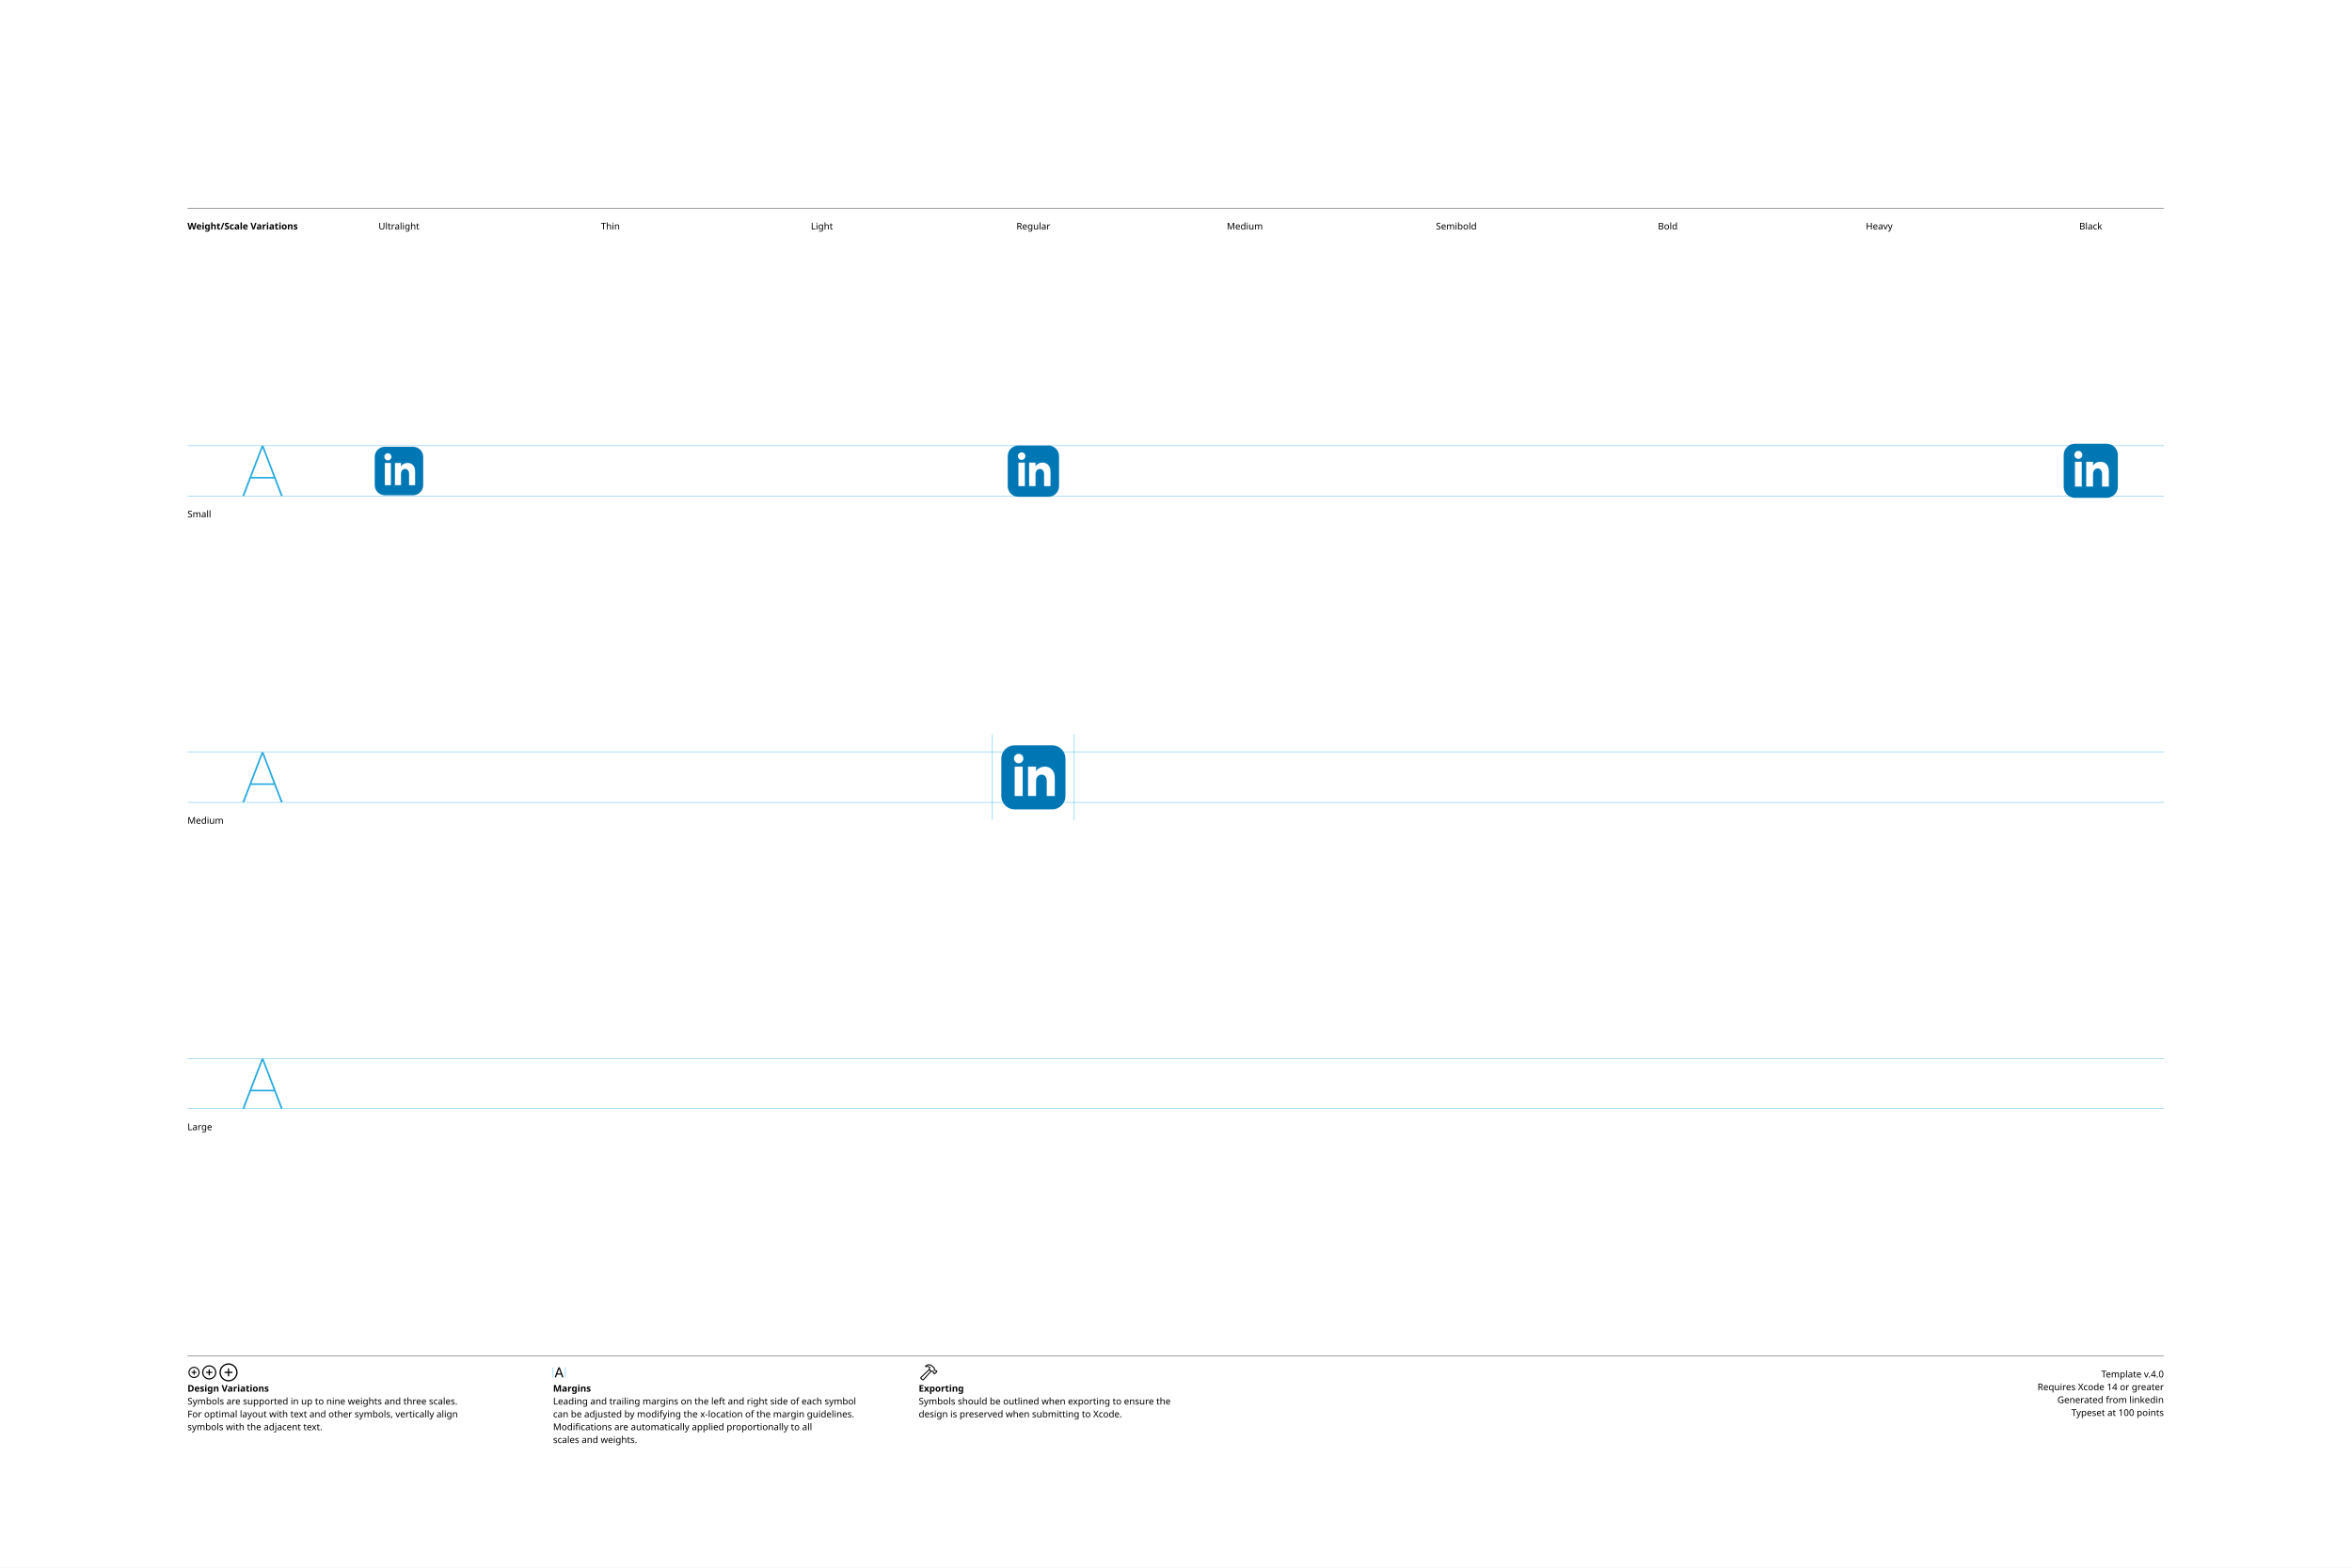
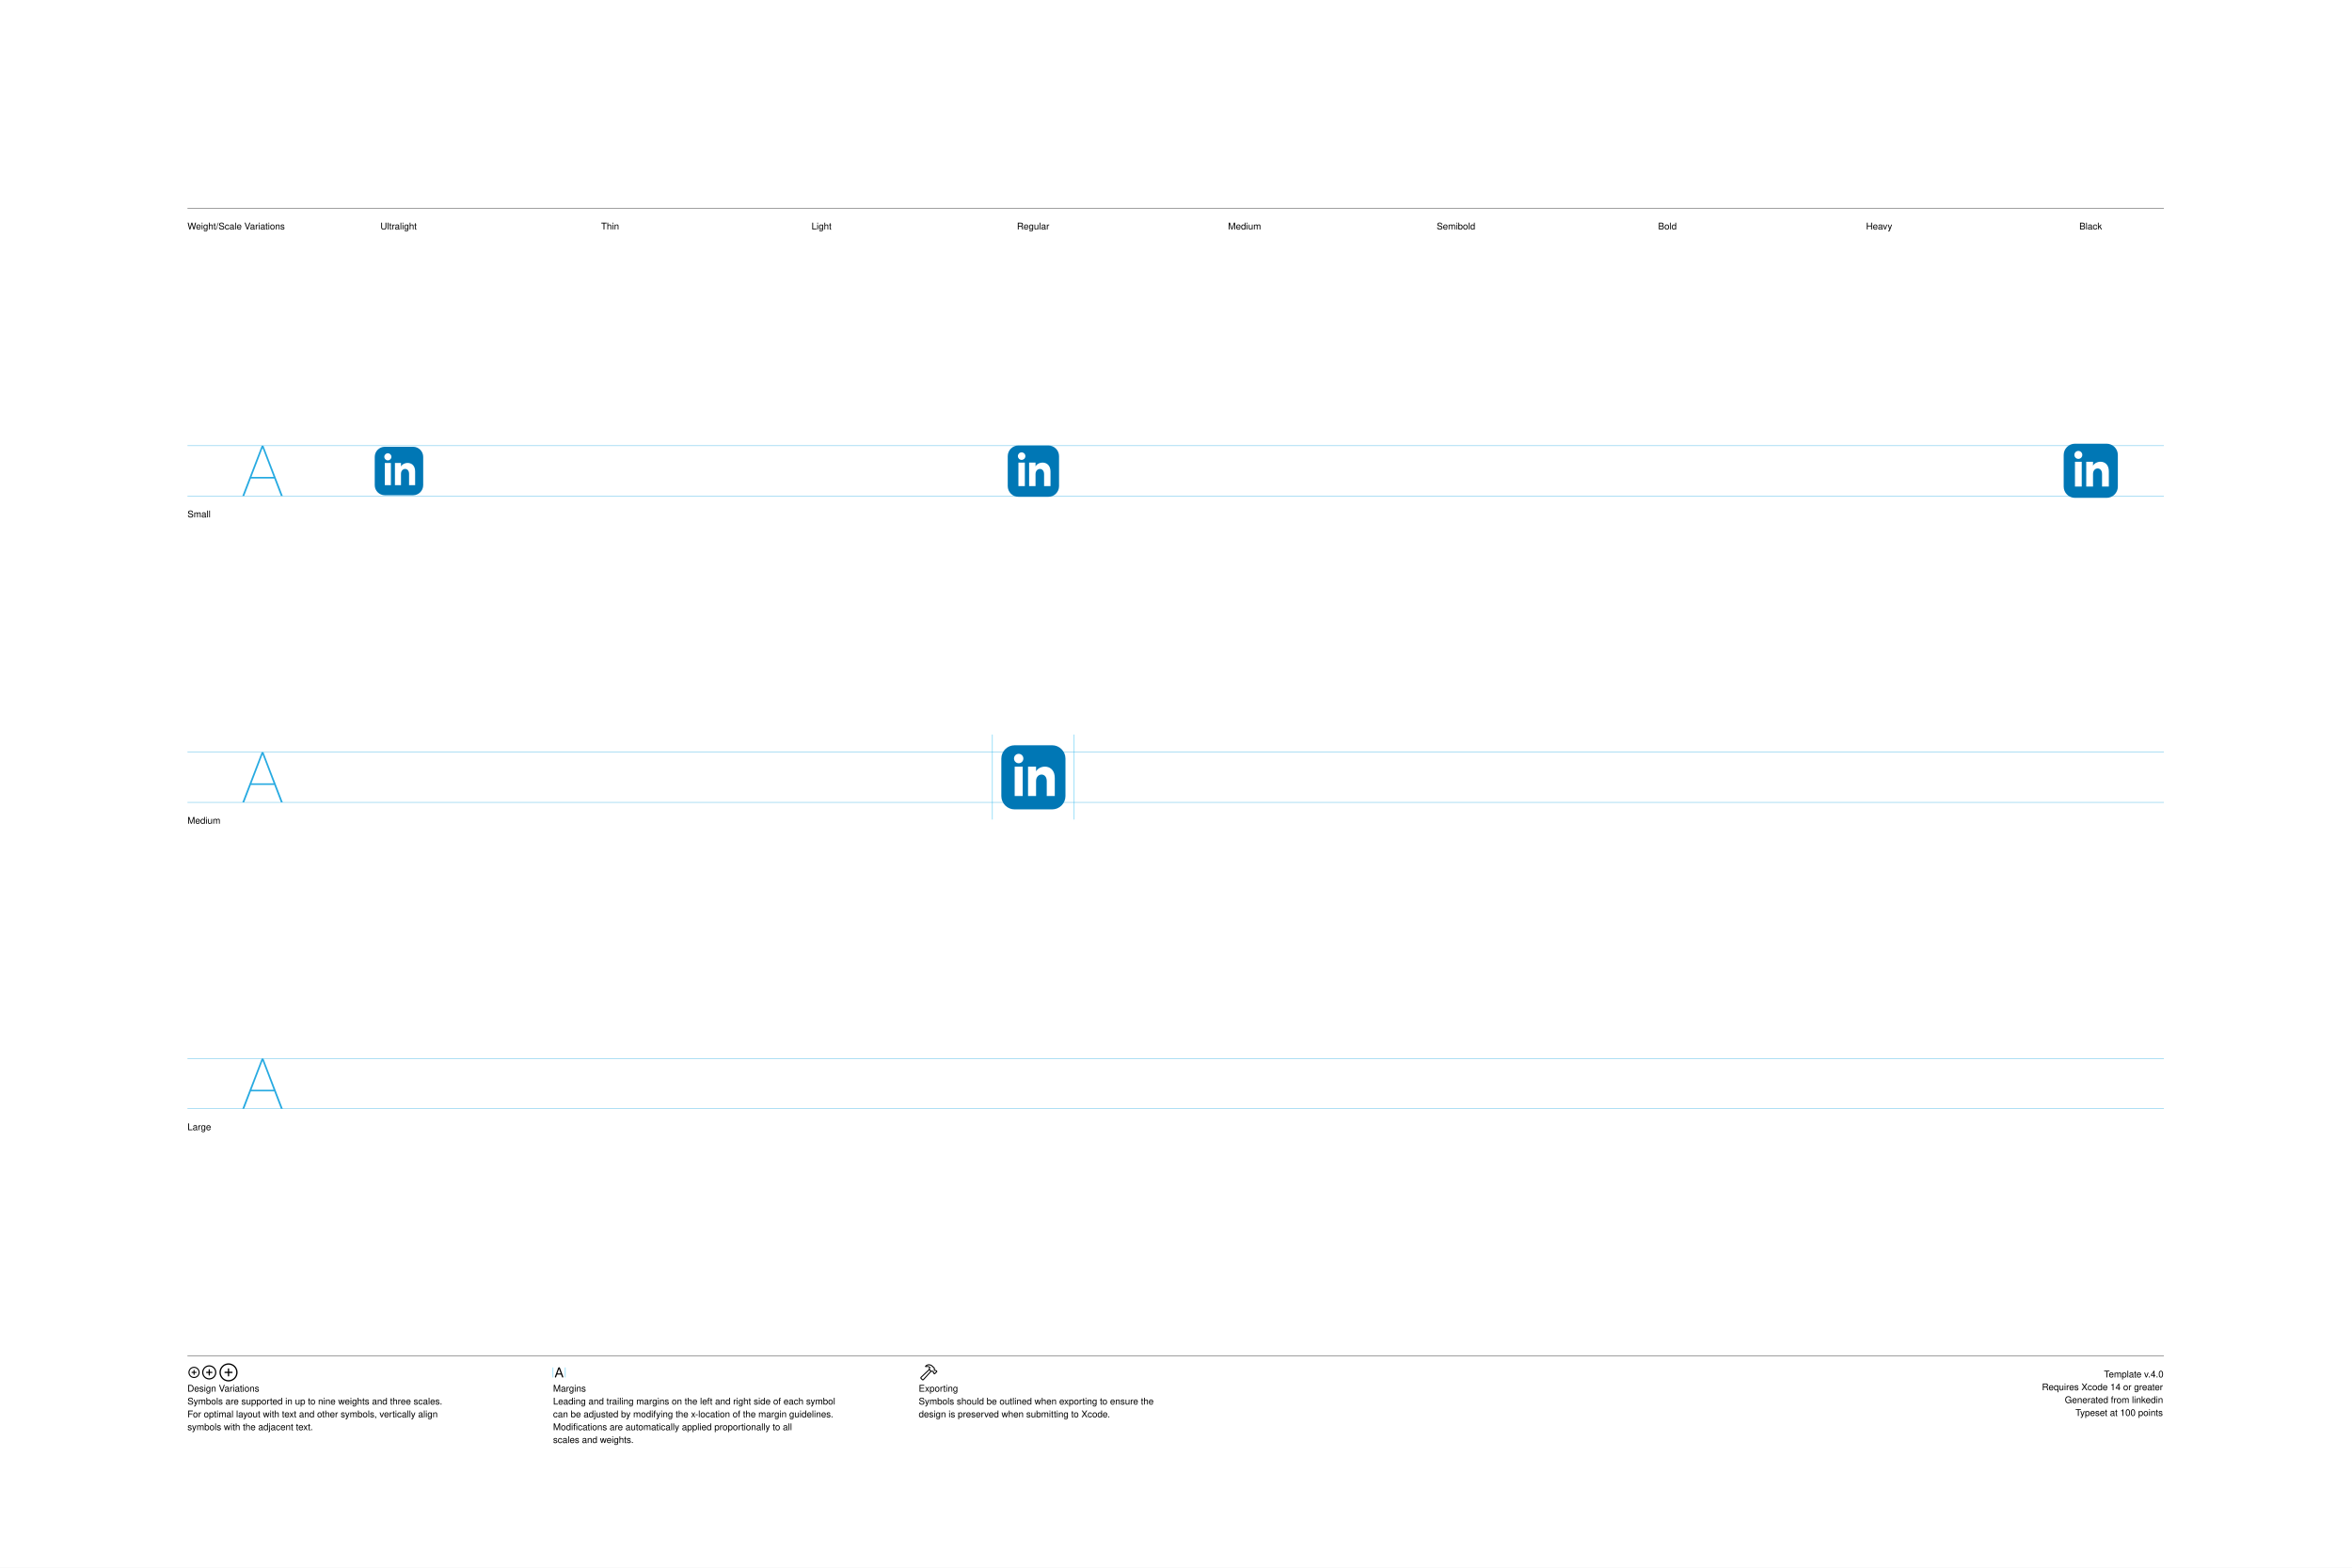
- <svg xmlns="http://www.w3.org/2000/svg" version="1.1" width="3300" height="2200">
-   <style>.monochrome-0 {fill:#000000}
- .monochrome-1 {fill:#FFFFFF;opacity:0.0;-sfsymbols-clear-behind:true}
- 
- .multicolor-0:custom {fill:#0077B5}
- .multicolor-1:white {fill:#FFFFFF}
- 
- .hierarchical-0:primary {fill:#212121}
- .hierarchical-1:primary {fill:#212121;opacity:0.0;-sfsymbols-clear-behind:true}
- 
- .SFSymbolsPreview0077B5 {fill:#0077B5;opacity:1.0}
- .SFSymbolsPreviewFFFFFF {fill:#FFFFFF;opacity:1.0}
- </style>
-   <g id="Notes">
-     <rect height="2200" id="artboard" style="fill:white;opacity:1" width="3300" x="0" y="0" />
-     <line style="fill:none;stroke:black;opacity:1;stroke-width:0.5;" x1="263" x2="3036" y1="292" y2="292" />
-     <text style="stroke:none;fill:black;font-family:sans-serif;font-size:13;font-weight:bold;" transform="matrix(1 0 0 1 263 322)">Weight/Scale Variations</text>
-     <text style="stroke:none;fill:black;font-family:sans-serif;font-size:13;text-anchor:middle;" transform="matrix(1 0 0 1 559.711 322)">Ultralight</text>
-     <text style="stroke:none;fill:black;font-family:sans-serif;font-size:13;text-anchor:middle;" transform="matrix(1 0 0 1 856.422 322)">Thin</text>
-     <text style="stroke:none;fill:black;font-family:sans-serif;font-size:13;text-anchor:middle;" transform="matrix(1 0 0 1 1153.13 322)">Light</text>
-     <text style="stroke:none;fill:black;font-family:sans-serif;font-size:13;text-anchor:middle;" transform="matrix(1 0 0 1 1449.84 322)">Regular</text>
-     <text style="stroke:none;fill:black;font-family:sans-serif;font-size:13;text-anchor:middle;" transform="matrix(1 0 0 1 1746.56 322)">Medium</text>
-     <text style="stroke:none;fill:black;font-family:sans-serif;font-size:13;text-anchor:middle;" transform="matrix(1 0 0 1 2043.27 322)">Semibold</text>
-     <text style="stroke:none;fill:black;font-family:sans-serif;font-size:13;text-anchor:middle;" transform="matrix(1 0 0 1 2339.98 322)">Bold</text>
-     <text style="stroke:none;fill:black;font-family:sans-serif;font-size:13;text-anchor:middle;" transform="matrix(1 0 0 1 2636.69 322)">Heavy</text>
-     <text style="stroke:none;fill:black;font-family:sans-serif;font-size:13;text-anchor:middle;" transform="matrix(1 0 0 1 2933.4 322)">Black</text>
-     <line style="fill:none;stroke:black;opacity:1;stroke-width:0.5;" x1="263" x2="3036" y1="1903" y2="1903" />
-     <g transform="matrix(1 0 0 1 263 1933)">
-       <path d="M9.248 0.83C13.555 0.83 17.139-2.744 17.139-7.051C17.139-11.357 13.545-14.932 9.238-14.932C4.941-14.932 1.367-11.357 1.367-7.051C1.367-2.744 4.951 0.83 9.248 0.83ZM9.248-0.654C5.703-0.654 2.871-3.496 2.871-7.051C2.871-10.605 5.693-13.447 9.238-13.447C12.793-13.447 15.645-10.605 15.645-7.051C15.645-3.496 12.803-0.654 9.248-0.654ZM5.654-7.051C5.654-6.621 5.957-6.328 6.406-6.328L8.506-6.328L8.506-4.209C8.506-3.77 8.799-3.467 9.229-3.467C9.678-3.467 9.971-3.77 9.971-4.209L9.971-6.328L12.09-6.328C12.529-6.328 12.832-6.621 12.832-7.051C12.832-7.49 12.529-7.793 12.09-7.793L9.971-7.793L9.971-9.902C9.971-10.352 9.678-10.654 9.229-10.654C8.799-10.654 8.506-10.352 8.506-9.902L8.506-7.793L6.406-7.793C5.957-7.793 5.654-7.49 5.654-7.051Z" />
-     </g>
-     <g transform="matrix(1 0 0 1 281.867 1933)">
-       <path d="M11.709 2.91C17.158 2.91 21.67-1.611 21.67-7.051C21.67-12.5 17.148-17.012 11.699-17.012C6.26-17.012 1.748-12.5 1.748-7.051C1.748-1.611 6.27 2.91 11.709 2.91ZM11.709 1.25C7.1 1.25 3.418-2.441 3.418-7.051C3.418-11.66 7.09-15.352 11.699-15.352C16.309-15.352 20.01-11.66 20.01-7.051C20.01-2.441 16.318 1.25 11.709 1.25ZM7.178-7.051C7.178-6.572 7.51-6.25 8.008-6.25L10.879-6.25L10.879-3.369C10.879-2.881 11.211-2.539 11.69-2.539C12.178-2.539 12.52-2.871 12.52-3.369L12.52-6.25L15.4-6.25C15.889-6.25 16.23-6.572 16.23-7.051C16.23-7.539 15.889-7.881 15.4-7.881L12.52-7.881L12.52-10.752C12.52-11.25 12.178-11.592 11.69-11.592C11.211-11.592 10.879-11.25 10.879-10.752L10.879-7.881L8.008-7.881C7.51-7.881 7.178-7.539 7.178-7.051Z" />
-     </g>
-     <g transform="matrix(1 0 0 1 305.646 1933)">
-       <path d="M14.971 5.664C21.934 5.664 27.695-0.098 27.695-7.051C27.695-14.014 21.924-19.775 14.961-19.775C8.008-19.775 2.256-14.014 2.256-7.051C2.256-0.098 8.018 5.664 14.971 5.664ZM14.971 3.848C8.936 3.848 4.082-1.016 4.082-7.051C4.082-13.096 8.926-17.949 14.961-17.949C21.006-17.949 25.869-13.096 25.869-7.051C25.869-1.016 21.016 3.848 14.971 3.848ZM9.199-7.051C9.199-6.533 9.57-6.172 10.117-6.172L14.062-6.172L14.062-2.217C14.062-1.68 14.434-1.299 14.951-1.299C15.488-1.299 15.859-1.67 15.859-2.217L15.859-6.172L19.814-6.172C20.352-6.172 20.732-6.533 20.732-7.051C20.732-7.598 20.361-7.969 19.814-7.969L15.859-7.969L15.859-11.914C15.859-12.461 15.488-12.842 14.951-12.842C14.434-12.842 14.062-12.461 14.062-11.914L14.062-7.969L10.117-7.969C9.57-7.969 9.199-7.598 9.199-7.051Z" />
-     </g>
-     <text style="stroke:none;fill:black;font-family:sans-serif;font-size:13;font-weight:bold;" transform="matrix(1 0 0 1 263 1953)">Design Variations</text>
-     <text style="stroke:none;fill:black;font-family:sans-serif;font-size:13;" transform="matrix(1 0 0 1 263 1971)">Symbols are supported in up to nine weights and three scales.</text>
-     <text style="stroke:none;fill:black;font-family:sans-serif;font-size:13;" transform="matrix(1 0 0 1 263 1989)">For optimal layout with text and other symbols, vertically align</text>
-     <text style="stroke:none;fill:black;font-family:sans-serif;font-size:13;" transform="matrix(1 0 0 1 263 2007)">symbols with the adjacent text.</text>
-     <line style="fill:none;stroke:#00AEEF;stroke-width:0.5;opacity:1.0;" x1="776" x2="776" y1="1919" y2="1933" />
-     <g transform="matrix(1 0 0 1 776 1933)">
-       <path d="M3.311 0.156C3.828 0.156 4.082-0.039 4.268-0.586L5.527-4.033L11.289-4.033L12.549-0.586C12.734-0.039 12.988 0.156 13.496 0.156C14.014 0.156 14.346-0.156 14.346-0.645C14.346-0.811 14.316-0.967 14.238-1.172L9.658-13.369C9.434-13.965 9.033-14.268 8.408-14.268C7.803-14.268 7.393-13.975 7.178-13.379L2.598-1.162C2.52-0.957 2.49-0.801 2.49-0.635C2.49-0.146 2.803 0.156 3.311 0.156ZM6.006-5.518L8.379-12.09L8.428-12.09L10.801-5.518Z" />
-     </g>
-     <line style="fill:none;stroke:#00AEEF;stroke-width:0.5;opacity:1.0;" x1="793.197" x2="793.197" y1="1919" y2="1933" />
-     <text style="stroke:none;fill:black;font-family:sans-serif;font-size:13;font-weight:bold;" transform="matrix(1 0 0 1 776 1953)">Margins</text>
-     <text style="stroke:none;fill:black;font-family:sans-serif;font-size:13;" transform="matrix(1 0 0 1 776 1971)">Leading and trailing margins on the left and right side of each symbol</text>
-     <text style="stroke:none;fill:black;font-family:sans-serif;font-size:13;" transform="matrix(1 0 0 1 776 1989)">can be adjusted by modifying the x-location of the margin guidelines.</text>
-     <text style="stroke:none;fill:black;font-family:sans-serif;font-size:13;" transform="matrix(1 0 0 1 776 2007)">Modifications are automatically applied proportionally to all</text>
-     <text style="stroke:none;fill:black;font-family:sans-serif;font-size:13;" transform="matrix(1 0 0 1 776 2025)">scales and weights.</text>
-     <g transform="matrix(1 0 0 1 1289 1933)">
-       <path d="M2.842 1.865L4.541 3.574C5.4 4.443 6.387 4.385 7.314 3.359L18.008-8.428L17.041-9.404L6.426 2.275C6.074 2.676 5.742 2.773 5.273 2.305L4.102 1.143C3.633 0.684 3.74 0.342 4.141-0.02L15.615-10.82L14.639-11.787L3.047-0.898C2.061 0.02 1.982 0.996 2.842 1.865ZM9.258-16.328C8.838-15.918 8.809-15.342 9.043-14.951C9.277-14.59 9.736-14.355 10.381-14.521C11.846-14.863 13.369-14.922 14.795-13.984L14.209-12.529C13.867-11.699 14.043-11.113 14.58-10.566L16.875-8.252C17.363-7.764 17.773-7.744 18.34-7.842L19.404-8.037L20.068-7.363L20.029-6.807C19.99-6.309 20.117-5.928 20.605-5.449L21.367-4.707C21.846-4.229 22.461-4.199 22.93-4.668L25.84-7.588C26.309-8.057 26.289-8.652 25.811-9.131L25.039-9.893C24.561-10.371 24.189-10.527 23.711-10.488L23.135-10.44L22.49-11.074L22.734-12.197C22.861-12.764 22.705-13.203 22.119-13.789L19.922-15.977C16.582-19.297 12.148-19.219 9.258-16.328ZM10.752-15.957C13.184-17.734 16.475-17.432 18.701-15.205L21.133-12.793C21.367-12.559 21.406-12.373 21.338-12.031L21.016-10.547L22.52-9.062L23.506-9.121C23.76-9.131 23.838-9.111 24.033-8.916L24.609-8.34L22.168-5.898L21.592-6.475C21.396-6.67 21.367-6.748 21.377-7.012L21.445-7.988L19.951-9.473L18.428-9.219C18.105-9.15 17.959-9.18 17.715-9.414L15.713-11.416C15.459-11.65 15.43-11.816 15.586-12.188L16.465-14.277C14.902-15.732 12.871-16.357 10.84-15.762C10.684-15.723 10.625-15.85 10.752-15.957Z" />
-     </g>
-     <text style="stroke:none;fill:black;font-family:sans-serif;font-size:13;font-weight:bold;" transform="matrix(1 0 0 1 1289 1953)">Exporting</text>
-     <text style="stroke:none;fill:black;font-family:sans-serif;font-size:13;" transform="matrix(1 0 0 1 1289 1971)">Symbols should be outlined when exporting to ensure the</text>
-     <text style="stroke:none;fill:black;font-family:sans-serif;font-size:13;" transform="matrix(1 0 0 1 1289 1989)">design is preserved when submitting to Xcode.</text>
-     <text id="template-version" style="stroke:none;fill:black;font-family:sans-serif;font-size:13;text-anchor:end;" transform="matrix(1 0 0 1 3036 1933)">Template v.4.0</text>
-     <text style="stroke:none;fill:black;font-family:sans-serif;font-size:13;text-anchor:end;" transform="matrix(1 0 0 1 3036 1951)">Requires Xcode 14 or greater</text>
-     <text id="descriptive-name" style="stroke:none;fill:black;font-family:sans-serif;font-size:13;text-anchor:end;" transform="matrix(1 0 0 1 3036 1969)">Generated from linkedin</text>
-     <text style="stroke:none;fill:black;font-family:sans-serif;font-size:13;text-anchor:end;" transform="matrix(1 0 0 1 3036 1987)">Typeset at 100 points</text>
-     <text style="stroke:none;fill:black;font-family:sans-serif;font-size:13;" transform="matrix(1 0 0 1 263 726)">Small</text>
-     <text style="stroke:none;fill:black;font-family:sans-serif;font-size:13;" transform="matrix(1 0 0 1 263 1156)">Medium</text>
-     <text style="stroke:none;fill:black;font-family:sans-serif;font-size:13;" transform="matrix(1 0 0 1 263 1586)">Large</text>
-   </g>
-   <g id="Guides">
-     <g id="H-reference" style="fill:#27AAE1;stroke:none;" transform="matrix(1 0 0 1 339 696)">
-       <path d="M0.994 0L3.638 0L29.328-67.132L30.03-67.132L30.03-70.459L28.123-70.459ZM11.688-24.48L46.981-24.48L46.231-26.729L12.438-26.729ZM55.12 0L57.764 0L30.638-70.459L29.433-70.459L29.433-67.132Z" />
-     </g>
-     <line id="Baseline-S" style="fill:none;stroke:#27AAE1;opacity:1;stroke-width:0.5;" x1="263" x2="3036" y1="696" y2="696" />
-     <line id="Capline-S" style="fill:none;stroke:#27AAE1;opacity:1;stroke-width:0.5;" x1="263" x2="3036" y1="625.541" y2="625.541" />
-     <g id="H-reference" style="fill:#27AAE1;stroke:none;" transform="matrix(1 0 0 1 339 1126)">
-       <path d="M0.994 0L3.638 0L29.328-67.132L30.03-67.132L30.03-70.459L28.123-70.459ZM11.688-24.48L46.981-24.48L46.231-26.729L12.438-26.729ZM55.12 0L57.764 0L30.638-70.459L29.433-70.459L29.433-67.132Z" />
-     </g>
-     <line id="Baseline-M" style="fill:none;stroke:#27AAE1;opacity:1;stroke-width:0.5;" x1="263" x2="3036" y1="1126" y2="1126" />
-     <line id="Capline-M" style="fill:none;stroke:#27AAE1;opacity:1;stroke-width:0.5;" x1="263" x2="3036" y1="1055.54" y2="1055.54" />
-     <g id="H-reference" style="fill:#27AAE1;stroke:none;" transform="matrix(1 0 0 1 339 1556)">
-       <path d="M0.994 0L3.638 0L29.328-67.132L30.03-67.132L30.03-70.459L28.123-70.459ZM11.688-24.48L46.981-24.48L46.231-26.729L12.438-26.729ZM55.12 0L57.764 0L30.638-70.459L29.433-70.459L29.433-67.132Z" />
-     </g>
-     <line id="Baseline-L" style="fill:none;stroke:#27AAE1;opacity:1;stroke-width:0.5;" x1="263" x2="3036" y1="1556" y2="1556" />
-     <line id="Capline-L" style="fill:none;stroke:#27AAE1;opacity:1;stroke-width:0.5;" x1="263" x2="3036" y1="1485.54" y2="1485.54" />
-     <line id="left-margin-Regular-M" style="fill:none;stroke:#00AEEF;stroke-width:0.5;opacity:1.0;" x1="1392.45" x2="1392.45" y1="1030.79" y2="1150.12" />
-     <line id="right-margin-Regular-M" style="fill:none;stroke:#00AEEF;stroke-width:0.5;opacity:1.0;" x1="1507.24" x2="1507.24" y1="1030.79" y2="1150.12" />
-   </g>
-   <g id="Symbols">
-     <g id="Regular-M" transform="matrix(1 0 0 1 1392.45 1126)">
-       <path class="monochrome-0 multicolor-0:custom hierarchical-0:primary SFSymbolsPreview0077B5" d="M83.711-80.144L31.211-80.144C20.857-80.144 12.461-71.748 12.461-61.394L12.461-8.894C12.461 1.46 20.857 9.856 31.211 9.856L83.711 9.856C94.068 9.856 102.461 1.46 102.461-8.894L102.461-61.394C102.461-71.748 94.068-80.144 83.711-80.144Z" />
-       <path class="monochrome-1 multicolor-1:white hierarchical-1:primary SFSymbolsPreviewFFFFFF" d="M87.461-8.894L76.211-8.894L76.211-29.909C76.211-42.539 61.211-41.583 61.211-29.909L61.211-8.894L49.961-8.894L49.961-50.144L61.211-50.144L61.211-43.525C66.446-53.222 87.461-53.939 87.461-34.24L87.461-8.894ZM42.461-8.894L31.211-8.894L31.211-50.144L42.461-50.144L42.461-8.894ZM36.836-54.899C33.213-54.899 30.273-57.861 30.273-61.514C30.273-65.166 33.213-68.129 36.836-68.129C40.458-68.129 43.398-65.166 43.398-61.514C43.398-57.861 40.462-54.899 36.836-54.899Z" />
-     </g>
-     <g id="Black-S" transform="matrix(1 0 0 1 2883.01 696)">
-       <path class="monochrome-0 multicolor-0:custom hierarchical-0:primary SFSymbolsPreview0077B5" d="M72.628-73.34L28.294-73.34C19.551-73.34 12.461-66.25 12.461-57.507L12.461-13.173C12.461-4.43 19.551 2.66 28.294 2.66L72.628 2.66C81.374 2.66 88.461-4.43 88.461-13.173L88.461-57.507C88.461-66.25 81.374-73.34 72.628-73.34Z" />
-       <path class="monochrome-1 multicolor-1:white hierarchical-1:primary SFSymbolsPreviewFFFFFF" d="M75.794-13.173L66.294-13.173L66.294-30.919C66.294-41.584 53.628-40.777 53.628-30.919L53.628-13.173L44.128-13.173L44.128-48.007L53.628-48.007L53.628-42.417C58.048-50.606 75.794-51.211 75.794-34.577L75.794-13.173ZM37.794-13.173L28.294-13.173L28.294-48.007L37.794-48.007L37.794-13.173ZM33.044-52.022C29.985-52.022 27.503-54.523 27.503-57.608C27.503-60.692 29.985-63.194 33.044-63.194C36.103-63.194 38.586-60.692 38.586-57.608C38.586-54.523 36.106-52.022 33.044-52.022Z" />
-     </g>
-     <g id="Regular-S" transform="matrix(1 0 0 1 1401.45 696)">
-       <path class="monochrome-0 multicolor-0:custom hierarchical-0:primary SFSymbolsPreview0077B5" d="M69.461-70.801L27.461-70.801C19.178-70.801 12.461-64.084 12.461-55.801L12.461-13.801C12.461-5.518 19.178 1.199 27.461 1.199L69.461 1.199C77.747 1.199 84.461-5.518 84.461-13.801L84.461-55.801C84.461-64.084 77.747-70.801 69.461-70.801Z" />
-       <path class="monochrome-1 multicolor-1:white hierarchical-1:primary SFSymbolsPreviewFFFFFF" d="M72.461-13.801L63.461-13.801L63.461-30.613C63.461-40.717 51.461-39.952 51.461-30.613L51.461-13.801L42.461-13.801L42.461-46.801L51.461-46.801L51.461-41.506C55.649-49.264 72.461-49.837 72.461-34.078L72.461-13.801ZM36.461-13.801L27.461-13.801L27.461-46.801L36.461-46.801L36.461-13.801ZM31.961-50.605C29.063-50.605 26.711-52.975 26.711-55.897C26.711-58.819 29.063-61.189 31.961-61.189C34.859-61.189 37.211-58.819 37.211-55.897C37.211-52.975 34.862-50.605 31.961-50.605Z" />
-     </g>
-     <g id="Ultralight-S" transform="matrix(1 0 0 1 513.316 696)">
-       <path class="monochrome-0 multicolor-0:custom hierarchical-0:primary SFSymbolsPreview0077B5" d="M66.294-69L26.628-69C18.805-69 12.461-62.656 12.461-54.833L12.461-15.167C12.461-7.344 18.805-1 26.628-1L66.294-1C74.12-1 80.461-7.344 80.461-15.167L80.461-54.833C80.461-62.656 74.12-69 66.294-69Z" />
-       <path class="monochrome-1 multicolor-1:white hierarchical-1:primary SFSymbolsPreviewFFFFFF" d="M69.128-15.167L60.628-15.167L60.628-31.045C60.628-40.587 49.294-39.865 49.294-31.045L49.294-15.167L40.794-15.167L40.794-46.333L49.294-46.333L49.294-41.333C53.25-48.66 69.128-49.201 69.128-34.317L69.128-15.167ZM35.128-15.167L26.628-15.167L26.628-46.333L35.128-46.333L35.128-15.167ZM30.878-49.926C28.141-49.926 25.919-52.164 25.919-54.924C25.919-57.684 28.141-59.922 30.878-59.922C33.615-59.922 35.836-57.684 35.836-54.924C35.836-52.164 33.617-49.926 30.878-49.926Z" />
+ <svg xmlns="http://www.w3.org/2000/svg" width="3300px" height="2200px" viewBox="0 0 3300 2200" version="1.1">
+   <g id="linkedin" stroke="none" fill="none" fill-rule="evenodd" stroke-width="1">
+     <g id="Group">
+       <g id="Notes">
+         <rect id="artboard" fill="#FFFFFF" x="0" y="0" width="3300" height="2200" />
+         <line x1="263" y1="292" x2="3036" y2="292" id="Path" stroke="#000000" stroke-width="0.5" />
+         <text id="Weight/Scale-Variations" fill="#000000" fill-rule="nonzero" font-family="Helvetica" font-size="13" font-weight="normal">
+           <tspan x="263" y="322">Weight/Scale Variations</tspan>
+         </text>
+         <text id="Ultralight" fill="#000000" fill-rule="nonzero" font-family="Helvetica" font-size="13" font-weight="normal">
+           <tspan x="533.711" y="322">Ultralight</tspan>
+         </text>
+         <text id="Thin" fill="#000000" fill-rule="nonzero" font-family="Helvetica" font-size="13" font-weight="normal">
+           <tspan x="843.422" y="322">Thin</tspan>
+         </text>
+         <text id="Light" fill="#000000" fill-rule="nonzero" font-family="Helvetica" font-size="13" font-weight="normal">
+           <tspan x="1138.63" y="322">Light</tspan>
+         </text>
+         <text id="Regular" fill="#000000" fill-rule="nonzero" font-family="Helvetica" font-size="13" font-weight="normal">
+           <tspan x="1426.84" y="322">Regular</tspan>
+         </text>
+         <text id="Medium" fill="#000000" fill-rule="nonzero" font-family="Helvetica" font-size="13" font-weight="normal">
+           <tspan x="1723.06" y="322">Medium</tspan>
+         </text>
+         <text id="Semibold" fill="#000000" fill-rule="nonzero" font-family="Helvetica" font-size="13" font-weight="normal">
+           <tspan x="2015.77" y="322">Semibold</tspan>
+         </text>
+         <text id="Bold" fill="#000000" fill-rule="nonzero" font-family="Helvetica" font-size="13" font-weight="normal">
+           <tspan x="2326.48" y="322">Bold</tspan>
+         </text>
+         <text id="Heavy" fill="#000000" fill-rule="nonzero" font-family="Helvetica" font-size="13" font-weight="normal">
+           <tspan x="2618.19" y="322">Heavy</tspan>
+         </text>
+         <text id="Black" fill="#000000" fill-rule="nonzero" font-family="Helvetica" font-size="13" font-weight="normal">
+           <tspan x="2917.4" y="322">Black</tspan>
+         </text>
+         <line x1="263" y1="1903" x2="3036" y2="1903" id="Path" stroke="#000000" stroke-width="0.5" />
+         <g id="Group" transform="translate(263, 1933)" fill="#000000" fill-rule="nonzero">
+           <path d="M9.248,0.83 C13.555,0.83 17.139,-2.744 17.139,-7.051 C17.139,-11.357 13.545,-14.932 9.238,-14.932 C4.941,-14.932 1.367,-11.357 1.367,-7.051 C1.367,-2.744 4.951,0.83 9.248,0.83 Z M9.248,-0.654 C5.703,-0.654 2.871,-3.496 2.871,-7.051 C2.871,-10.605 5.693,-13.447 9.238,-13.447 C12.793,-13.447 15.645,-10.605 15.645,-7.051 C15.645,-3.496 12.803,-0.654 9.248,-0.654 Z M5.654,-7.051 C5.654,-6.621 5.957,-6.328 6.406,-6.328 L8.506,-6.328 L8.506,-4.209 C8.506,-3.77 8.799,-3.467 9.229,-3.467 C9.678,-3.467 9.971,-3.77 9.971,-4.209 L9.971,-6.328 L12.09,-6.328 C12.529,-6.328 12.832,-6.621 12.832,-7.051 C12.832,-7.49 12.529,-7.793 12.09,-7.793 L9.971,-7.793 L9.971,-9.902 C9.971,-10.352 9.678,-10.654 9.229,-10.654 C8.799,-10.654 8.506,-10.352 8.506,-9.902 L8.506,-7.793 L6.406,-7.793 C5.957,-7.793 5.654,-7.49 5.654,-7.051 Z" id="Shape" />
+         </g>
+         <g id="Group" transform="translate(281.867, 1933)" fill="#000000" fill-rule="nonzero">
+           <path d="M11.709,2.91 C17.158,2.91 21.67,-1.611 21.67,-7.051 C21.67,-12.5 17.148,-17.012 11.699,-17.012 C6.26,-17.012 1.748,-12.5 1.748,-7.051 C1.748,-1.611 6.27,2.91 11.709,2.91 Z M11.709,1.25 C7.1,1.25 3.418,-2.441 3.418,-7.051 C3.418,-11.66 7.09,-15.352 11.699,-15.352 C16.309,-15.352 20.01,-11.66 20.01,-7.051 C20.01,-2.441 16.318,1.25 11.709,1.25 Z M7.178,-7.051 C7.178,-6.572 7.51,-6.25 8.008,-6.25 L10.879,-6.25 L10.879,-3.369 C10.879,-2.881 11.211,-2.539 11.69,-2.539 C12.178,-2.539 12.52,-2.871 12.52,-3.369 L12.52,-6.25 L15.4,-6.25 C15.889,-6.25 16.23,-6.572 16.23,-7.051 C16.23,-7.539 15.889,-7.881 15.4,-7.881 L12.52,-7.881 L12.52,-10.752 C12.52,-11.25 12.178,-11.592 11.69,-11.592 C11.211,-11.592 10.879,-11.25 10.879,-10.752 L10.879,-7.881 L8.008,-7.881 C7.51,-7.881 7.178,-7.539 7.178,-7.051 Z" id="Shape" />
+         </g>
+         <g id="Group" transform="translate(305.646, 1933)" fill="#000000" fill-rule="nonzero">
+           <path d="M14.971,5.664 C21.934,5.664 27.695,-0.098 27.695,-7.051 C27.695,-14.014 21.924,-19.775 14.961,-19.775 C8.008,-19.775 2.256,-14.014 2.256,-7.051 C2.256,-0.098 8.018,5.664 14.971,5.664 Z M14.971,3.848 C8.936,3.848 4.082,-1.016 4.082,-7.051 C4.082,-13.096 8.926,-17.949 14.961,-17.949 C21.006,-17.949 25.869,-13.096 25.869,-7.051 C25.869,-1.016 21.016,3.848 14.971,3.848 Z M9.199,-7.051 C9.199,-6.533 9.57,-6.172 10.117,-6.172 L14.062,-6.172 L14.062,-2.217 C14.062,-1.68 14.434,-1.299 14.951,-1.299 C15.488,-1.299 15.859,-1.67 15.859,-2.217 L15.859,-6.172 L19.814,-6.172 C20.352,-6.172 20.732,-6.533 20.732,-7.051 C20.732,-7.598 20.361,-7.969 19.814,-7.969 L15.859,-7.969 L15.859,-11.914 C15.859,-12.461 15.488,-12.842 14.951,-12.842 C14.434,-12.842 14.062,-12.461 14.062,-11.914 L14.062,-7.969 L10.117,-7.969 C9.57,-7.969 9.199,-7.598 9.199,-7.051 Z" id="Shape" />
+         </g>
+         <text id="Design-Variations" fill="#000000" fill-rule="nonzero" font-family="Helvetica" font-size="13" font-weight="normal">
+           <tspan x="263" y="1953">Design Variations</tspan>
+         </text>
+         <text id="Symbols-are-supported-in-up-to-nine-weights-and-three-scales." fill="#000000" fill-rule="nonzero" font-family="Helvetica" font-size="13" font-weight="normal">
+           <tspan x="263" y="1971">Symbols are supported in up to nine weights and three scales.</tspan>
+         </text>
+         <text id="For-optimal-layout-with-text-and-other-symbols,-vertically-align" fill="#000000" fill-rule="nonzero" font-family="Helvetica" font-size="13" font-weight="normal">
+           <tspan x="263" y="1989">For optimal layout with text and other symbols, vertically align</tspan>
+         </text>
+         <text id="symbols-with-the-adjacent-text." fill="#000000" fill-rule="nonzero" font-family="Helvetica" font-size="13" font-weight="normal">
+           <tspan x="263" y="2007">symbols with the adjacent text.</tspan>
+         </text>
+         <line x1="776" y1="1919" x2="776" y2="1933" id="Path" stroke="#00AEEF" stroke-width="0.5" />
+         <g id="Group" transform="translate(776, 1933)" fill="#000000" fill-rule="nonzero">
+           <path d="M3.311,0.156 C3.828,0.156 4.082,-0.039 4.268,-0.586 L5.527,-4.033 L11.289,-4.033 L12.549,-0.586 C12.734,-0.039 12.988,0.156 13.496,0.156 C14.014,0.156 14.346,-0.156 14.346,-0.645 C14.346,-0.811 14.316,-0.967 14.238,-1.172 L9.658,-13.369 C9.434,-13.965 9.033,-14.268 8.408,-14.268 C7.803,-14.268 7.393,-13.975 7.178,-13.379 L2.598,-1.162 C2.52,-0.957 2.49,-0.801 2.49,-0.635 C2.49,-0.146 2.803,0.156 3.311,0.156 Z M6.006,-5.518 L8.379,-12.09 L8.428,-12.09 L10.801,-5.518 L6.006,-5.518 Z" id="Shape" />
+         </g>
+         <line x1="793.197" y1="1919" x2="793.197" y2="1933" id="Path" stroke="#00AEEF" stroke-width="0.5" />
+         <text id="Margins" fill="#000000" fill-rule="nonzero" font-family="Helvetica" font-size="13" font-weight="normal">
+           <tspan x="776" y="1953">Margins</tspan>
+         </text>
+         <text id="Leading-and-trailing-margins-on-the-left-and-right-side-of-each-symbol" fill="#000000" fill-rule="nonzero" font-family="Helvetica" font-size="13" font-weight="normal">
+           <tspan x="776" y="1971">Leading and trailing margins on the left and right side of each symbol</tspan>
+         </text>
+         <text id="can-be-adjusted-by-modifying-the-x-location-of-the-margin-guidelines." fill="#000000" fill-rule="nonzero" font-family="Helvetica" font-size="13" font-weight="normal">
+           <tspan x="776" y="1989">can be adjusted by modifying the x-location of the margin guidelines.</tspan>
+         </text>
+         <text id="Modifications-are-automatically-applied-proportionally-to-all" fill="#000000" fill-rule="nonzero" font-family="Helvetica" font-size="13" font-weight="normal">
+           <tspan x="776" y="2007">Modifications are automatically applied proportionally to all</tspan>
+         </text>
+         <text id="scales-and-weights." fill="#000000" fill-rule="nonzero" font-family="Helvetica" font-size="13" font-weight="normal">
+           <tspan x="776" y="2025">scales and weights.</tspan>
+         </text>
+         <g id="Group" transform="translate(1289, 1933)" fill="#000000" fill-rule="nonzero">
+           <path d="M2.842,1.865 L4.541,3.574 C5.4,4.443 6.387,4.385 7.314,3.359 L18.008,-8.428 L17.041,-9.404 L6.426,2.275 C6.074,2.676 5.742,2.773 5.273,2.305 L4.102,1.143 C3.633,0.684 3.74,0.342 4.141,-0.02 L15.615,-10.82 L14.639,-11.787 L3.047,-0.898 C2.061,0.02 1.982,0.996 2.842,1.865 Z M9.258,-16.328 C8.838,-15.918 8.809,-15.342 9.043,-14.951 C9.277,-14.59 9.736,-14.355 10.381,-14.521 C11.846,-14.863 13.369,-14.922 14.795,-13.984 L14.209,-12.529 C13.867,-11.699 14.043,-11.113 14.58,-10.566 L16.875,-8.252 C17.363,-7.764 17.773,-7.744 18.34,-7.842 L19.404,-8.037 L20.068,-7.363 L20.029,-6.807 C19.99,-6.309 20.117,-5.928 20.605,-5.449 L21.367,-4.707 C21.846,-4.229 22.461,-4.199 22.93,-4.668 L25.84,-7.588 C26.309,-8.057 26.289,-8.652 25.811,-9.131 L25.039,-9.893 C24.561,-10.371 24.189,-10.527 23.711,-10.488 L23.135,-10.44 L22.49,-11.074 L22.734,-12.197 C22.861,-12.764 22.705,-13.203 22.119,-13.789 L19.922,-15.977 C16.582,-19.297 12.148,-19.219 9.258,-16.328 Z M10.752,-15.957 C13.184,-17.734 16.475,-17.432 18.701,-15.205 L21.133,-12.793 C21.367,-12.559 21.406,-12.373 21.338,-12.031 L21.016,-10.547 L22.52,-9.062 L23.506,-9.121 C23.76,-9.131 23.838,-9.111 24.033,-8.916 L24.609,-8.34 L22.168,-5.898 L21.592,-6.475 C21.396,-6.67 21.367,-6.748 21.377,-7.012 L21.445,-7.988 L19.951,-9.473 L18.428,-9.219 C18.105,-9.15 17.959,-9.18 17.715,-9.414 L15.713,-11.416 C15.459,-11.65 15.43,-11.816 15.586,-12.188 L16.465,-14.277 C14.902,-15.732 12.871,-16.357 10.84,-15.762 C10.684,-15.723 10.625,-15.85 10.752,-15.957 Z" id="Shape" />
+         </g>
+         <text id="Exporting" fill="#000000" fill-rule="nonzero" font-family="Helvetica" font-size="13" font-weight="normal">
+           <tspan x="1289" y="1953">Exporting</tspan>
+         </text>
+         <text id="Symbols-should-be-outlined-when-exporting-to-ensure-the" fill="#000000" fill-rule="nonzero" font-family="Helvetica" font-size="13" font-weight="normal">
+           <tspan x="1289" y="1971">Symbols should be outlined when exporting to ensure the</tspan>
+         </text>
+         <text id="design-is-preserved-when-submitting-to-Xcode." fill="#000000" fill-rule="nonzero" font-family="Helvetica" font-size="13" font-weight="normal">
+           <tspan x="1289" y="1989">design is preserved when submitting to Xcode.</tspan>
+         </text>
+         <text id="template-version" fill="#000000" fill-rule="nonzero" font-family="Helvetica" font-size="13" font-weight="normal">
+           <tspan x="2952" y="1933">Template v.4.0</tspan>
+         </text>
+         <text id="Requires-Xcode-14-or-greater" fill="#000000" fill-rule="nonzero" font-family="Helvetica" font-size="13" font-weight="normal">
+           <tspan x="2865" y="1951">Requires Xcode 14 or greater</tspan>
+         </text>
+         <text id="descriptive-name" fill="#000000" fill-rule="nonzero" font-family="Helvetica" font-size="13" font-weight="normal">
+           <tspan x="2897" y="1969">Generated from linkedin</tspan>
+         </text>
+         <text id="Typeset-at-100-points" fill="#000000" fill-rule="nonzero" font-family="Helvetica" font-size="13" font-weight="normal">
+           <tspan x="2912" y="1987">Typeset at 100 points</tspan>
+         </text>
+         <text id="Small" fill="#000000" fill-rule="nonzero" font-family="Helvetica" font-size="13" font-weight="normal">
+           <tspan x="263" y="726">Small</tspan>
+         </text>
+         <text id="Medium" fill="#000000" fill-rule="nonzero" font-family="Helvetica" font-size="13" font-weight="normal">
+           <tspan x="263" y="1156">Medium</tspan>
+         </text>
+         <text id="Large" fill="#000000" fill-rule="nonzero" font-family="Helvetica" font-size="13" font-weight="normal">
+           <tspan x="263" y="1586">Large</tspan>
+         </text>
+       </g>
+       <g id="Guides">
+         <g id="H-reference" transform="translate(339, 696)" fill="#27AAE1" fill-rule="nonzero">
+           <path d="M0.994,0 L3.638,0 L29.328,-67.132 L30.03,-67.132 L30.03,-70.459 L28.123,-70.459 L0.994,0 Z M11.688,-24.48 L46.981,-24.48 L46.231,-26.729 L12.438,-26.729 L11.688,-24.48 Z M55.12,0 L57.764,0 L30.638,-70.459 L29.433,-70.459 L29.433,-67.132 L55.12,0 Z" id="Shape" />
+         </g>
+         <line x1="263" y1="696" x2="3036" y2="696" id="Baseline-S" stroke="#27AAE1" stroke-width="0.5" />
+         <line x1="263" y1="625.541" x2="3036" y2="625.541" id="Capline-S" stroke="#27AAE1" stroke-width="0.5" />
+         <g id="H-reference" transform="translate(339, 1126)" fill="#27AAE1" fill-rule="nonzero">
+           <path d="M0.994,0 L3.638,0 L29.328,-67.132 L30.03,-67.132 L30.03,-70.459 L28.123,-70.459 L0.994,0 Z M11.688,-24.48 L46.981,-24.48 L46.231,-26.729 L12.438,-26.729 L11.688,-24.48 Z M55.12,0 L57.764,0 L30.638,-70.459 L29.433,-70.459 L29.433,-67.132 L55.12,0 Z" id="Shape" />
+         </g>
+         <line x1="263" y1="1126" x2="3036" y2="1126" id="Baseline-M" stroke="#27AAE1" stroke-width="0.5" />
+         <line x1="263" y1="1055.54" x2="3036" y2="1055.54" id="Capline-M" stroke="#27AAE1" stroke-width="0.5" />
+         <g id="H-reference" transform="translate(339, 1556)" fill="#27AAE1" fill-rule="nonzero">
+           <path d="M0.994,0 L3.638,0 L29.328,-67.132 L30.03,-67.132 L30.03,-70.459 L28.123,-70.459 L0.994,0 Z M11.688,-24.48 L46.981,-24.48 L46.231,-26.729 L12.438,-26.729 L11.688,-24.48 Z M55.12,0 L57.764,0 L30.638,-70.459 L29.433,-70.459 L29.433,-67.132 L55.12,0 Z" id="Shape" />
+         </g>
+         <line x1="263" y1="1556" x2="3036" y2="1556" id="Baseline-L" stroke="#27AAE1" stroke-width="0.5" />
+         <line x1="263" y1="1485.54" x2="3036" y2="1485.54" id="Capline-L" stroke="#27AAE1" stroke-width="0.5" />
+         <line x1="1392.45" y1="1030.79" x2="1392.45" y2="1150.12" id="left-margin-Regular-M" stroke="#00AEEF" stroke-width="0.5" />
+         <line x1="1507.24" y1="1030.79" x2="1507.24" y2="1150.12" id="right-margin-Regular-M" stroke="#00AEEF" stroke-width="0.5" />
+       </g>
+       <g id="Symbols" fill="#0077B5">
+         <g id="Regular-M" transform="translate(1392.45, 1126)">
+           <path d="M31.211,-80.144 L83.711,-80.144 C94.068,-80.144 102.461,-71.748 102.461,-61.394 L102.461,-8.894 C102.461,1.46 94.068,9.856 83.711,9.856 L31.211,9.856 C20.857,9.856 12.461,1.46 12.461,-8.894 L12.461,-61.394 C12.461,-71.748 20.857,-80.144 31.211,-80.144 Z M42.461,-50.144 L31.211,-50.144 L31.211,-8.894 L42.461,-8.894 L42.461,-50.144 Z M87.461,-34.24 C87.461,-53.939 66.446,-53.222 61.211,-43.525 L61.211,-50.144 L49.961,-50.144 L49.961,-8.894 L61.211,-8.894 L61.211,-29.909 C61.211,-41.583 76.211,-42.539 76.211,-29.909 L76.211,-8.894 L87.461,-8.894 Z M36.836,-68.129 C33.213,-68.129 30.273,-65.166 30.273,-61.514 C30.273,-57.861 33.213,-54.899 36.836,-54.899 C40.462,-54.899 43.398,-57.861 43.398,-61.514 C43.398,-65.166 40.458,-68.129 36.836,-68.129 Z" id="Path-5" />
+         </g>
+         <g id="Black-S" transform="translate(2883.01, 696)">
+           <path d="M28.294,-73.34 L72.628,-73.34 C81.374,-73.34 88.461,-66.25 88.461,-57.507 L88.461,-13.173 C88.461,-4.43 81.374,2.66 72.628,2.66 L28.294,2.66 C19.551,2.66 12.461,-4.43 12.461,-13.173 L12.461,-57.507 C12.461,-66.25 19.551,-73.34 28.294,-73.34 Z M37.794,-48.007 L28.294,-48.007 L28.294,-13.173 L37.794,-13.173 L37.794,-48.007 Z M53.628,-48.007 L44.128,-48.007 L44.128,-13.173 L53.628,-13.173 L53.628,-30.919 C53.628,-40.777 66.294,-41.584 66.294,-30.919 L66.294,-13.173 L75.794,-13.173 L75.794,-34.577 C75.794,-51.211 58.048,-50.606 53.628,-42.417 L53.628,-48.007 Z M33.044,-63.194 C29.985,-63.194 27.503,-60.692 27.503,-57.608 C27.503,-54.523 29.985,-52.022 33.044,-52.022 C36.106,-52.022 38.586,-54.523 38.586,-57.608 C38.586,-60.692 36.103,-63.194 33.044,-63.194 Z" id="Path-4" />
+         </g>
+         <g id="Regular-S" transform="translate(1401.45, 696)">
+           <path d="M27.461,-70.801 L69.461,-70.801 C77.747,-70.801 84.461,-64.084 84.461,-55.801 L84.461,-13.801 C84.461,-5.518 77.747,1.199 69.461,1.199 L27.461,1.199 C19.178,1.199 12.461,-5.518 12.461,-13.801 L12.461,-55.801 C12.461,-64.084 19.178,-70.801 27.461,-70.801 Z M36.461,-46.801 L27.461,-46.801 L27.461,-13.801 L36.461,-13.801 L36.461,-46.801 Z M72.461,-34.078 C72.461,-49.837 55.649,-49.264 51.461,-41.506 L51.461,-46.801 L42.461,-46.801 L42.461,-13.801 L51.461,-13.801 L51.461,-30.613 C51.461,-39.952 63.461,-40.717 63.461,-30.613 L63.461,-13.801 L72.461,-13.801 Z M31.961,-61.189 C29.063,-61.189 26.711,-58.819 26.711,-55.897 C26.711,-52.975 29.063,-50.605 31.961,-50.605 C34.862,-50.605 37.211,-52.975 37.211,-55.897 C37.211,-58.819 34.859,-61.189 31.961,-61.189 Z" id="Path-3" />
+         </g>
+         <g id="Ultralight-S" transform="translate(513.316, 696)">
+           <path d="M26.628,-69 L66.294,-69 C74.12,-69 80.461,-62.656 80.461,-54.833 L80.461,-15.167 C80.461,-7.344 74.12,-1 66.294,-1 L26.628,-1 C18.805,-1 12.461,-7.344 12.461,-15.167 L12.461,-54.833 C12.461,-62.656 18.805,-69 26.628,-69 Z M35.128,-46.333 L26.628,-46.333 L26.628,-15.167 L35.128,-15.167 L35.128,-46.333 Z M49.294,-46.333 L40.794,-46.333 L40.794,-15.167 L49.294,-15.167 L49.294,-31.045 C49.294,-39.865 60.628,-40.587 60.628,-31.045 L60.628,-15.167 L69.128,-15.167 L69.128,-34.317 C69.128,-49.201 53.25,-48.66 49.294,-41.333 L49.294,-46.333 Z M30.878,-59.922 C28.141,-59.922 25.919,-57.684 25.919,-54.924 C25.919,-52.164 28.141,-49.926 30.878,-49.926 C33.617,-49.926 35.836,-52.164 35.836,-54.924 C35.836,-57.684 33.615,-59.922 30.878,-59.922 Z" id="Path-2" />
+         </g>
+       </g>
    </g>
  </g>
</svg>
